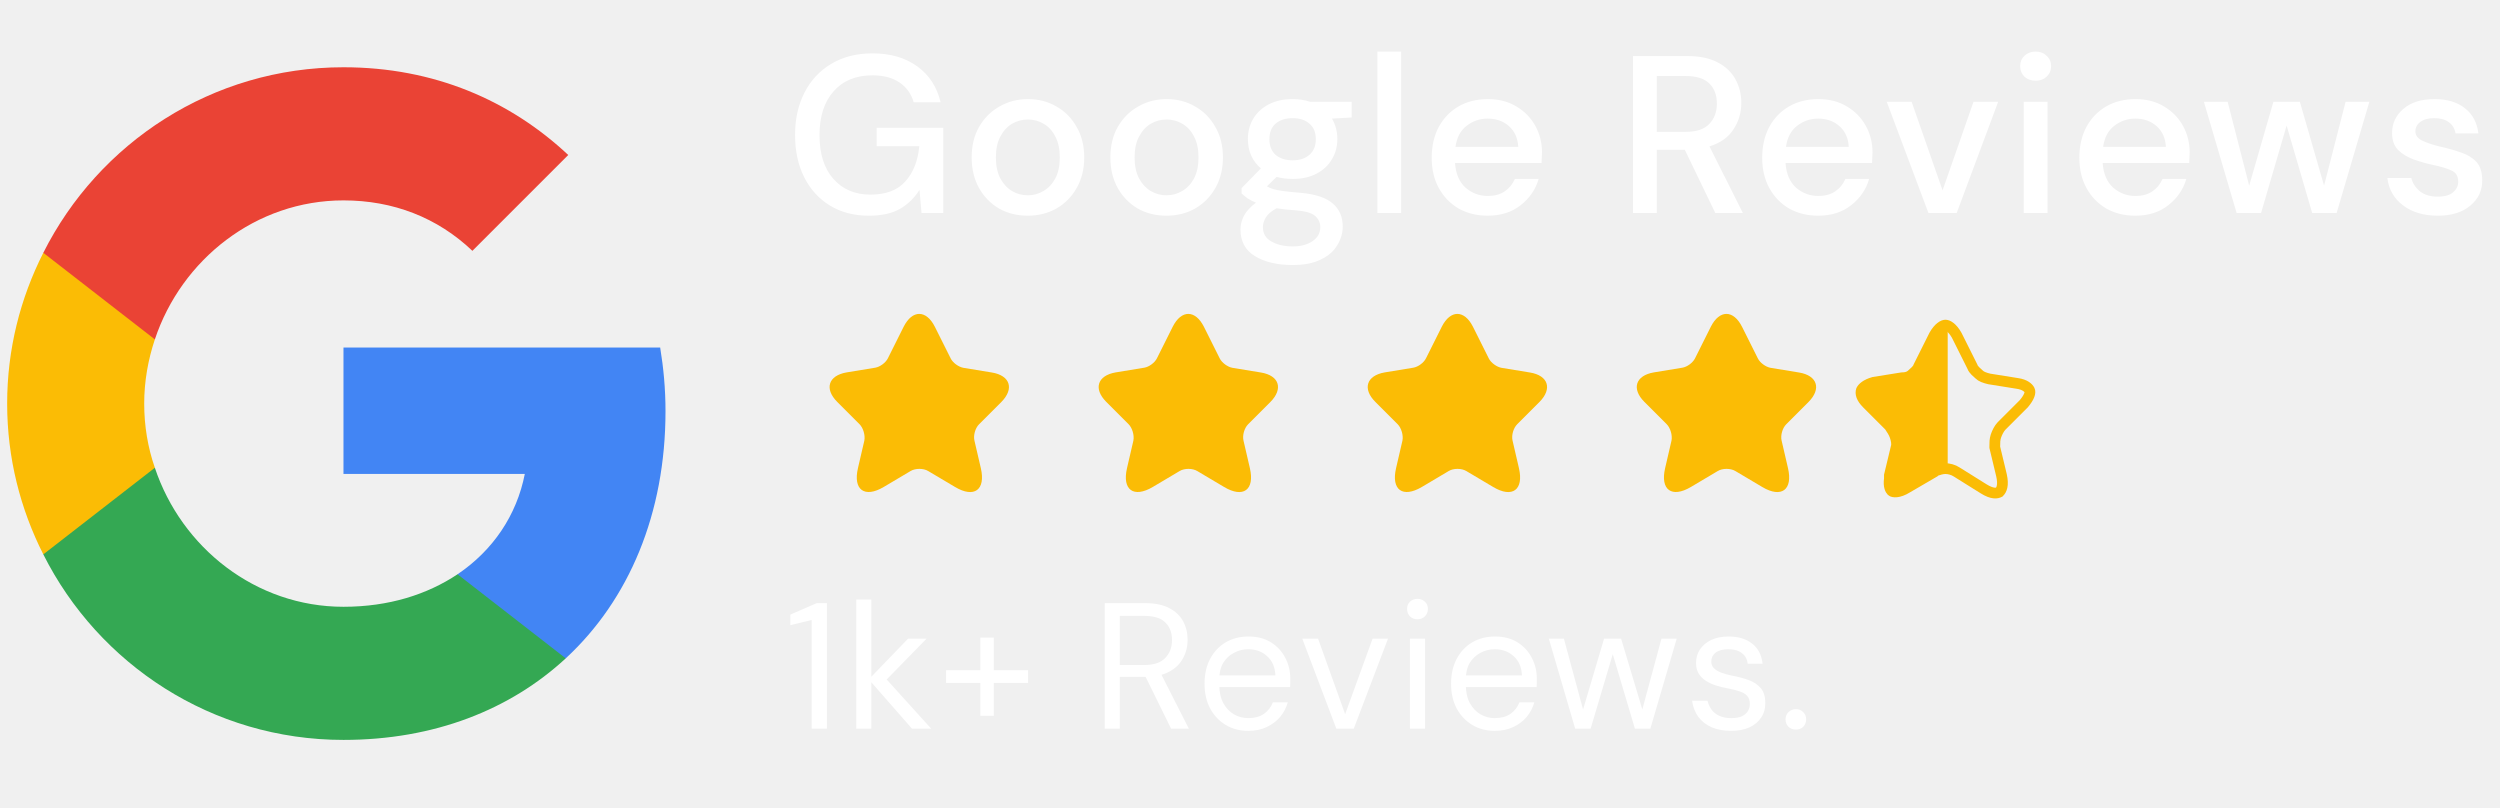
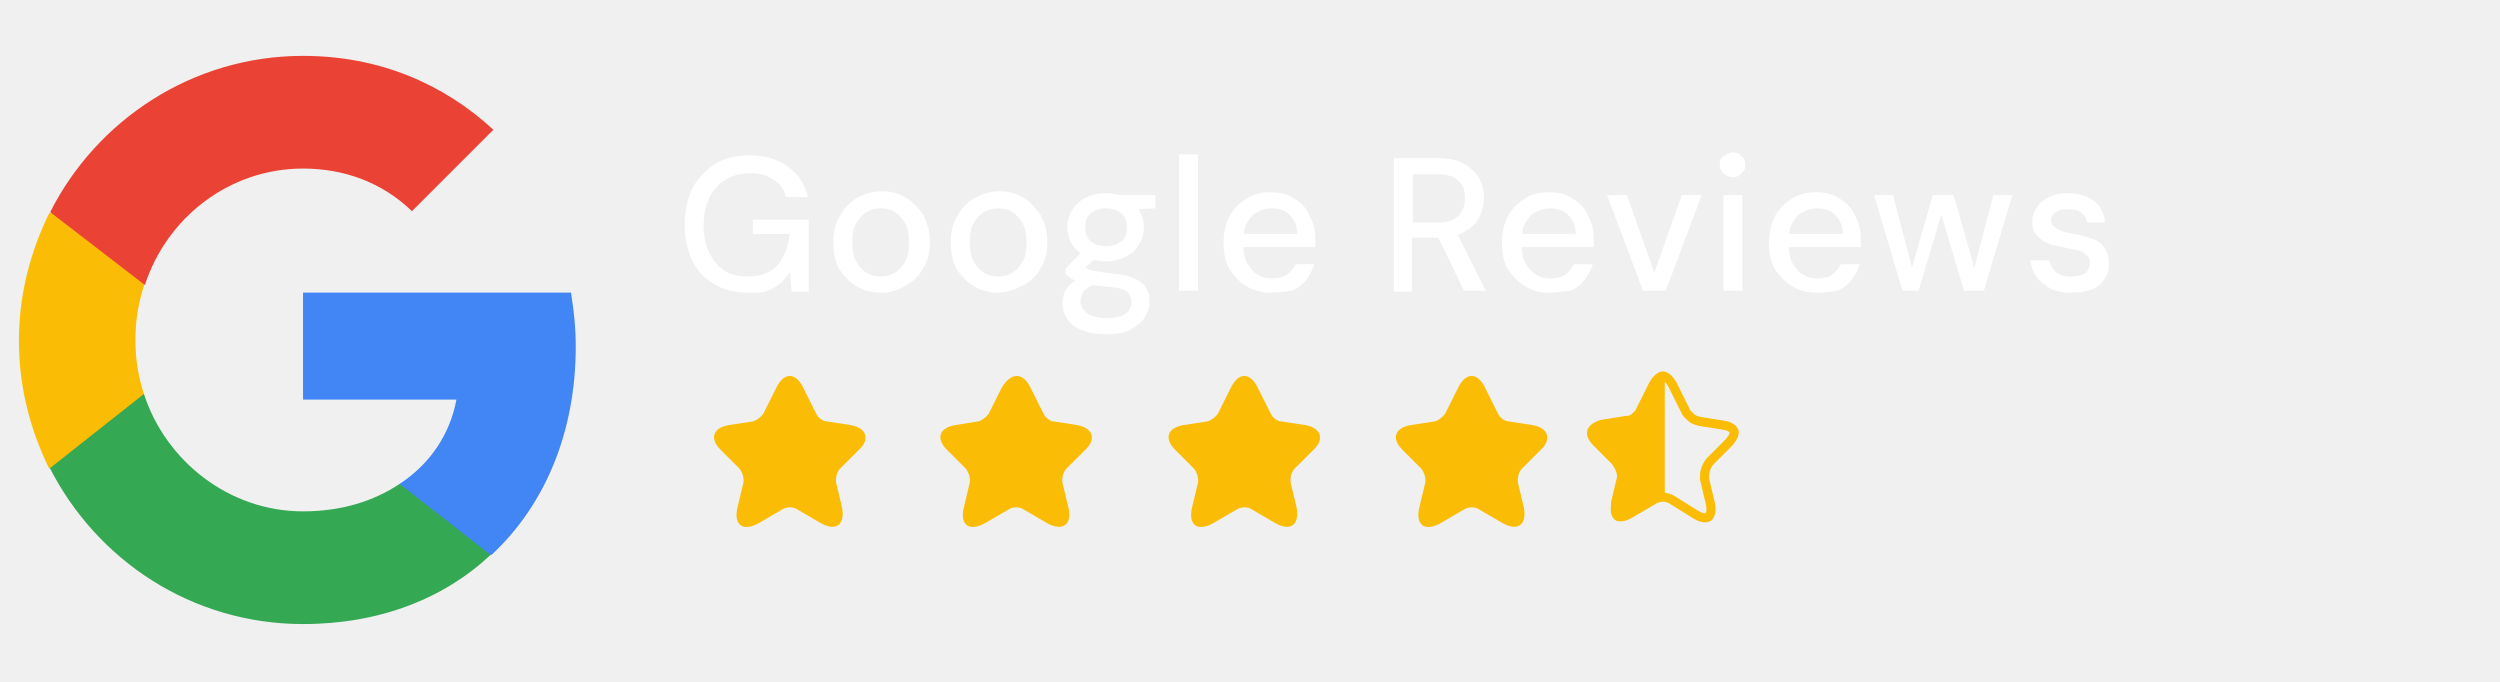
- <svg xmlns="http://www.w3.org/2000/svg" width="223" height="72" viewBox="0 0 223 72" fill="none">
-   <g clip-path="url(#clip0_3158_182)">
-     <path d="M59.363 36.675C59.363 34.7 59.188 32.825 58.888 31H30.638V42.275H46.813C46.088 45.975 43.963 49.1 40.813 51.225V58.725H50.463C56.113 53.5 59.363 45.8 59.363 36.675Z" fill="#4285F4" />
-     <path d="M30.638 66C38.738 66 45.513 63.3 50.463 58.725L40.813 51.225C38.113 53.025 34.688 54.125 30.638 54.125C22.813 54.125 16.188 48.85 13.813 41.725H3.863V49.45C8.788 59.25 18.913 66 30.638 66Z" fill="#34A853" />
-     <path d="M13.813 41.725C13.188 39.925 12.863 38 12.863 36C12.863 34 13.213 32.075 13.813 30.275V22.55H3.863C1.813 26.6 0.638 31.15 0.638 36C0.638 40.85 1.813 45.4 3.863 49.45L13.813 41.725Z" fill="#FBBC05" />
-     <path d="M30.638 17.875C35.063 17.875 39.013 19.4 42.138 22.375L50.688 13.825C45.513 8.975 38.738 6 30.638 6C18.913 6 8.788 12.75 3.863 22.55L13.813 30.275C16.188 23.15 22.813 17.875 30.638 17.875Z" fill="#EA4335" />
+ <svg xmlns="http://www.w3.org/2000/svg" xmlns:xlink="http://www.w3.org/1999/xlink" version="1.1" id="Layer_1" x="0px" y="0px" viewBox="0 0 264 72" style="enable-background:new 0 0 264 72;" xml:space="preserve">
+   <style type="text/css">
+ 	.st0{clip-path:url(#SVGID_2_);}
+ 	.st1{fill:#4285F4;}
+ 	.st2{fill:#34A853;}
+ 	.st3{fill:#FBBC05;}
+ 	.st4{fill:#EA4335;}
+ 	.st5{fill:#FFFFFF;}
+ 	.st6{clip-path:url(#SVGID_4_);}
+ 	.st7{clip-path:url(#SVGID_6_);}
+ 	.st8{opacity:0.3;fill:#FFFFFF;enable-background:new    ;}
+ 	.st9{fill:none;stroke:#FBBC05;stroke-width:0.96;}
+ </style>
+   <g>
+     <g>
+       <defs>
+         <rect id="SVGID_3_" x="1.4" y="5.9" width="60" height="60" />
+       </defs>
+       <clipPath id="SVGID_2_">
+         <use xlink:href="#SVGID_3_" style="overflow:visible;" />
+       </clipPath>
+       <g class="st0">
+         <path class="st1" d="M60.8,36.6c0-2-0.2-3.8-0.5-5.7H32v11.3h16.2c-0.7,3.7-2.8,6.8-6,8.9v7.5h9.7C57.5,53.4,60.8,45.7,60.8,36.6     z" />
+         <path class="st2" d="M32,65.9c8.1,0,14.9-2.7,19.8-7.3l-9.6-7.5C39.5,52.9,36.1,54,32,54c-7.8,0-14.5-5.3-16.8-12.4h-10v7.7     C10.2,59.2,20.3,65.9,32,65.9z" />
+         <path class="st3" d="M15.2,41.6c-0.6-1.8-0.9-3.7-0.9-5.7s0.3-3.9,0.9-5.7v-7.7h-10C3.2,26.6,2,31.1,2,36s1.2,9.4,3.2,13.5     L15.2,41.6z" />
+         <path class="st4" d="M32,17.8c4.4,0,8.4,1.5,11.5,4.5l8.6-8.6c-5.2-4.8-12-7.8-20.1-7.8c-11.7,0-21.8,6.8-26.7,16.5l10,7.7     C17.6,23,24.2,17.8,32,17.8z" />
+       </g>
+     </g>
  </g>
-   <path d="M77.5 19.24C76.18 19.24 75.027 18.94 74.04 18.34C73.053 17.74 72.287 16.9 71.74 15.82C71.193 14.74 70.92 13.48 70.92 12.04C70.92 10.613 71.2 9.353 71.76 8.26C72.32 7.167 73.113 6.313 74.14 5.7C75.18 5.073 76.407 4.76 77.82 4.76C79.42 4.76 80.753 5.147 81.82 5.92C82.887 6.693 83.58 7.76 83.9 9.12H81.5C81.287 8.373 80.867 7.787 80.24 7.36C79.613 6.933 78.807 6.72 77.82 6.72C76.353 6.72 75.2 7.193 74.36 8.14C73.52 9.087 73.1 10.393 73.1 12.06C73.1 13.727 73.513 15.027 74.34 15.96C75.167 16.893 76.267 17.36 77.64 17.36C79.027 17.36 80.067 16.967 80.76 16.18C81.467 15.393 81.88 14.347 82 13.04H78.2V11.4H84.14V19H82.2L82.02 16.94C81.553 17.673 80.967 18.24 80.26 18.64C79.553 19.04 78.633 19.24 77.5 19.24ZM91.673 19.24C90.726 19.24 89.873 19.027 89.113 18.6C88.366 18.16 87.773 17.553 87.333 16.78C86.893 15.993 86.673 15.08 86.673 14.04C86.673 13 86.893 12.093 87.333 11.32C87.786 10.533 88.393 9.927 89.153 9.5C89.913 9.06 90.76 8.84 91.693 8.84C92.64 8.84 93.486 9.06 94.233 9.5C94.993 9.927 95.593 10.533 96.033 11.32C96.486 12.093 96.713 13 96.713 14.04C96.713 15.08 96.486 15.993 96.033 16.78C95.593 17.553 94.993 18.16 94.233 18.6C93.473 19.027 92.62 19.24 91.673 19.24ZM91.673 17.42C92.18 17.42 92.646 17.293 93.073 17.04C93.513 16.787 93.866 16.413 94.133 15.92C94.4 15.413 94.533 14.787 94.533 14.04C94.533 13.293 94.4 12.673 94.133 12.18C93.88 11.673 93.533 11.293 93.093 11.04C92.666 10.787 92.2 10.66 91.693 10.66C91.186 10.66 90.713 10.787 90.273 11.04C89.846 11.293 89.5 11.673 89.233 12.18C88.966 12.673 88.833 13.293 88.833 14.04C88.833 14.787 88.966 15.413 89.233 15.92C89.5 16.413 89.846 16.787 90.273 17.04C90.7 17.293 91.166 17.42 91.673 17.42ZM104.046 19.24C103.099 19.24 102.246 19.027 101.486 18.6C100.739 18.16 100.146 17.553 99.706 16.78C99.266 15.993 99.046 15.08 99.046 14.04C99.046 13 99.266 12.093 99.706 11.32C100.159 10.533 100.766 9.927 101.526 9.5C102.286 9.06 103.132 8.84 104.066 8.84C105.012 8.84 105.859 9.06 106.606 9.5C107.366 9.927 107.966 10.533 108.406 11.32C108.859 12.093 109.086 13 109.086 14.04C109.086 15.08 108.859 15.993 108.406 16.78C107.966 17.553 107.366 18.16 106.606 18.6C105.846 19.027 104.992 19.24 104.046 19.24ZM104.046 17.42C104.552 17.42 105.019 17.293 105.446 17.04C105.886 16.787 106.239 16.413 106.506 15.92C106.772 15.413 106.906 14.787 106.906 14.04C106.906 13.293 106.772 12.673 106.506 12.18C106.252 11.673 105.906 11.293 105.466 11.04C105.039 10.787 104.572 10.66 104.066 10.66C103.559 10.66 103.086 10.787 102.646 11.04C102.219 11.293 101.872 11.673 101.606 12.18C101.339 12.673 101.206 13.293 101.206 14.04C101.206 14.787 101.339 15.413 101.606 15.92C101.872 16.413 102.219 16.787 102.646 17.04C103.072 17.293 103.539 17.42 104.046 17.42ZM115.311 15.96C114.791 15.96 114.311 15.9 113.871 15.78L113.011 16.62C113.158 16.713 113.338 16.793 113.551 16.86C113.764 16.927 114.064 16.987 114.451 17.04C114.838 17.093 115.364 17.147 116.031 17.2C117.351 17.32 118.304 17.64 118.891 18.16C119.478 18.667 119.771 19.347 119.771 20.2C119.771 20.787 119.611 21.34 119.291 21.86C118.984 22.393 118.498 22.82 117.831 23.14C117.178 23.473 116.338 23.64 115.311 23.64C113.924 23.64 112.798 23.373 111.931 22.84C111.078 22.32 110.651 21.527 110.651 20.46C110.651 20.047 110.758 19.633 110.971 19.22C111.198 18.82 111.551 18.44 112.031 18.08C111.751 17.96 111.504 17.833 111.291 17.7C111.091 17.553 110.911 17.407 110.751 17.26V16.78L112.471 15.02C111.698 14.353 111.311 13.48 111.311 12.4C111.311 11.747 111.464 11.153 111.771 10.62C112.091 10.073 112.551 9.64 113.151 9.32C113.751 9 114.471 8.84 115.311 8.84C115.871 8.84 116.391 8.92 116.871 9.08H120.571V10.48L118.811 10.58C119.131 11.127 119.291 11.733 119.291 12.4C119.291 13.067 119.131 13.667 118.811 14.2C118.504 14.733 118.051 15.16 117.451 15.48C116.864 15.8 116.151 15.96 115.311 15.96ZM115.311 14.3C115.924 14.3 116.418 14.14 116.791 13.82C117.178 13.487 117.371 13.02 117.371 12.42C117.371 11.807 117.178 11.34 116.791 11.02C116.418 10.7 115.924 10.54 115.311 10.54C114.684 10.54 114.178 10.7 113.791 11.02C113.418 11.34 113.231 11.807 113.231 12.42C113.231 13.02 113.418 13.487 113.791 13.82C114.178 14.14 114.684 14.3 115.311 14.3ZM112.651 20.26C112.651 20.833 112.904 21.26 113.411 21.54C113.918 21.833 114.551 21.98 115.311 21.98C116.044 21.98 116.638 21.82 117.091 21.5C117.544 21.193 117.771 20.78 117.771 20.26C117.771 19.873 117.618 19.54 117.311 19.26C117.004 18.993 116.424 18.827 115.571 18.76C114.931 18.72 114.364 18.66 113.871 18.58C113.404 18.833 113.084 19.107 112.911 19.4C112.738 19.693 112.651 19.98 112.651 20.26ZM122.862 19V4.6H124.982V19H122.862ZM132.707 19.24C131.733 19.24 130.867 19.027 130.107 18.6C129.36 18.16 128.773 17.553 128.347 16.78C127.92 16.007 127.707 15.107 127.707 14.08C127.707 13.04 127.913 12.127 128.327 11.34C128.753 10.553 129.34 9.94 130.087 9.5C130.847 9.06 131.727 8.84 132.727 8.84C133.7 8.84 134.547 9.06 135.267 9.5C135.987 9.927 136.547 10.5 136.947 11.22C137.347 11.94 137.547 12.733 137.547 13.6C137.547 13.733 137.54 13.88 137.527 14.04C137.527 14.187 137.52 14.353 137.507 14.54H129.787C129.853 15.5 130.167 16.233 130.727 16.74C131.3 17.233 131.96 17.48 132.707 17.48C133.307 17.48 133.807 17.347 134.207 17.08C134.62 16.8 134.927 16.427 135.127 15.96H137.247C136.98 16.893 136.447 17.673 135.647 18.3C134.86 18.927 133.88 19.24 132.707 19.24ZM132.707 10.58C132 10.58 131.373 10.793 130.827 11.22C130.28 11.633 129.947 12.26 129.827 13.1H135.427C135.387 12.327 135.113 11.713 134.607 11.26C134.1 10.807 133.467 10.58 132.707 10.58ZM145.665 19V5H150.485C151.592 5 152.499 5.187 153.205 5.56C153.925 5.933 154.459 6.44 154.805 7.08C155.152 7.707 155.325 8.407 155.325 9.18C155.325 10.047 155.092 10.833 154.625 11.54C154.172 12.247 153.459 12.753 152.485 13.06L155.465 19H153.005L150.285 13.36H147.785V19H145.665ZM147.785 11.76H150.365C151.325 11.76 152.025 11.527 152.465 11.06C152.919 10.593 153.145 9.987 153.145 9.24C153.145 8.493 152.925 7.9 152.485 7.46C152.045 7.007 151.332 6.78 150.345 6.78H147.785V11.76ZM162.188 19.24C161.214 19.24 160.348 19.027 159.588 18.6C158.841 18.16 158.254 17.553 157.828 16.78C157.401 16.007 157.188 15.107 157.188 14.08C157.188 13.04 157.394 12.127 157.808 11.34C158.234 10.553 158.821 9.94 159.568 9.5C160.328 9.06 161.208 8.84 162.208 8.84C163.181 8.84 164.028 9.06 164.748 9.5C165.468 9.927 166.028 10.5 166.428 11.22C166.828 11.94 167.028 12.733 167.028 13.6C167.028 13.733 167.021 13.88 167.008 14.04C167.008 14.187 167.001 14.353 166.988 14.54H159.268C159.334 15.5 159.648 16.233 160.208 16.74C160.781 17.233 161.441 17.48 162.188 17.48C162.788 17.48 163.288 17.347 163.688 17.08C164.101 16.8 164.408 16.427 164.608 15.96H166.728C166.461 16.893 165.928 17.673 165.128 18.3C164.341 18.927 163.361 19.24 162.188 19.24ZM162.188 10.58C161.481 10.58 160.854 10.793 160.308 11.22C159.761 11.633 159.428 12.26 159.308 13.1H164.908C164.868 12.327 164.594 11.713 164.088 11.26C163.581 10.807 162.948 10.58 162.188 10.58ZM172.017 19L168.297 9.08H170.517L173.277 16.98L176.037 9.08H178.237L174.537 19H172.017ZM181.579 7.2C181.179 7.2 180.846 7.08 180.579 6.84C180.326 6.587 180.199 6.273 180.199 5.9C180.199 5.527 180.326 5.22 180.579 4.98C180.846 4.727 181.179 4.6 181.579 4.6C181.979 4.6 182.306 4.727 182.559 4.98C182.826 5.22 182.959 5.527 182.959 5.9C182.959 6.273 182.826 6.587 182.559 6.84C182.306 7.08 181.979 7.2 181.579 7.2ZM180.519 19V9.08H182.639V19H180.519ZM190.478 19.24C189.504 19.24 188.638 19.027 187.878 18.6C187.131 18.16 186.544 17.553 186.118 16.78C185.691 16.007 185.478 15.107 185.478 14.08C185.478 13.04 185.684 12.127 186.098 11.34C186.524 10.553 187.111 9.94 187.858 9.5C188.618 9.06 189.498 8.84 190.498 8.84C191.471 8.84 192.318 9.06 193.038 9.5C193.758 9.927 194.318 10.5 194.718 11.22C195.118 11.94 195.318 12.733 195.318 13.6C195.318 13.733 195.311 13.88 195.298 14.04C195.298 14.187 195.291 14.353 195.278 14.54H187.558C187.624 15.5 187.938 16.233 188.498 16.74C189.071 17.233 189.731 17.48 190.478 17.48C191.078 17.48 191.578 17.347 191.978 17.08C192.391 16.8 192.698 16.427 192.898 15.96H195.018C194.751 16.893 194.218 17.673 193.418 18.3C192.631 18.927 191.651 19.24 190.478 19.24ZM190.478 10.58C189.771 10.58 189.144 10.793 188.598 11.22C188.051 11.633 187.718 12.26 187.598 13.1H193.198C193.158 12.327 192.884 11.713 192.378 11.26C191.871 10.807 191.238 10.58 190.478 10.58ZM199.507 19L196.587 9.08H198.707L200.627 16.56L202.787 9.08H205.147L207.307 16.56L209.227 9.08H211.347L208.427 19H206.247L203.967 11.2L201.687 19H199.507ZM217.453 19.24C216.2 19.24 215.166 18.933 214.353 18.32C213.54 17.707 213.073 16.893 212.953 15.88H215.093C215.2 16.333 215.453 16.727 215.853 17.06C216.253 17.38 216.78 17.54 217.433 17.54C218.073 17.54 218.54 17.407 218.833 17.14C219.126 16.873 219.273 16.567 219.273 16.22C219.273 15.713 219.066 15.373 218.653 15.2C218.253 15.013 217.693 14.847 216.973 14.7C216.413 14.58 215.853 14.42 215.293 14.22C214.746 14.02 214.286 13.74 213.913 13.38C213.553 13.007 213.373 12.507 213.373 11.88C213.373 11.013 213.706 10.293 214.373 9.72C215.04 9.133 215.973 8.84 217.173 8.84C218.28 8.84 219.173 9.107 219.853 9.64C220.546 10.173 220.953 10.927 221.073 11.9H219.033C218.966 11.473 218.766 11.14 218.433 10.9C218.113 10.66 217.68 10.54 217.133 10.54C216.6 10.54 216.186 10.653 215.893 10.88C215.6 11.093 215.453 11.373 215.453 11.72C215.453 12.067 215.653 12.34 216.053 12.54C216.466 12.74 217.006 12.92 217.673 13.08C218.34 13.227 218.953 13.4 219.513 13.6C220.086 13.787 220.546 14.067 220.893 14.44C221.24 14.813 221.413 15.36 221.413 16.08C221.426 16.987 221.073 17.74 220.353 18.34C219.646 18.94 218.68 19.24 217.453 19.24Z" fill="white" />
-   <path d="M72.4 65V55.304L70.496 55.768V54.824L72.848 53.8H73.76V65H72.4ZM81.353 65L77.497 60.6L81.001 56.968H82.649L78.633 61.08L78.649 60.12L83.065 65H81.353ZM76.377 65V53.48H77.721V65H76.377ZM87.448 63.848V56.872H88.648V63.848H87.448ZM84.392 60.92V59.784H91.704V60.92H84.392ZM98.543 65V53.8H102.159C103.033 53.8 103.748 53.949 104.303 54.248C104.857 54.536 105.268 54.925 105.535 55.416C105.801 55.907 105.935 56.461 105.935 57.08C105.935 57.677 105.796 58.227 105.519 58.728C105.252 59.229 104.836 59.629 104.271 59.928C103.705 60.227 102.98 60.376 102.095 60.376H99.886V65H98.543ZM104.463 65L101.999 59.992H103.503L106.047 65H104.463ZM99.886 59.32H102.063C102.916 59.32 103.54 59.112 103.935 58.696C104.34 58.28 104.543 57.747 104.543 57.096C104.543 56.435 104.345 55.912 103.951 55.528C103.567 55.133 102.932 54.936 102.047 54.936H99.886V59.32ZM111.334 65.192C110.587 65.192 109.921 65.016 109.334 64.664C108.747 64.312 108.283 63.821 107.942 63.192C107.611 62.563 107.446 61.827 107.446 60.984C107.446 60.131 107.611 59.395 107.942 58.776C108.273 58.147 108.731 57.656 109.318 57.304C109.915 56.952 110.598 56.776 111.366 56.776C112.155 56.776 112.827 56.952 113.382 57.304C113.937 57.656 114.358 58.115 114.646 58.68C114.945 59.245 115.094 59.869 115.094 60.552C115.094 60.659 115.094 60.771 115.094 60.888C115.094 61.005 115.089 61.139 115.078 61.288H108.454V60.248H113.766C113.734 59.512 113.489 58.941 113.03 58.536C112.582 58.12 112.017 57.912 111.334 57.912C110.886 57.912 110.465 58.019 110.07 58.232C109.675 58.435 109.355 58.733 109.11 59.128C108.875 59.523 108.758 60.019 108.758 60.616V61.064C108.758 61.725 108.881 62.28 109.126 62.728C109.371 63.165 109.686 63.496 110.07 63.72C110.465 63.944 110.886 64.056 111.334 64.056C111.899 64.056 112.363 63.933 112.726 63.688C113.099 63.432 113.371 63.085 113.542 62.648H114.87C114.731 63.139 114.502 63.576 114.182 63.96C113.862 64.333 113.462 64.632 112.982 64.856C112.513 65.08 111.963 65.192 111.334 65.192ZM119.203 65L116.163 56.968H117.571L119.987 63.704L122.435 56.968H123.811L120.755 65H119.203ZM125.769 65V56.968H127.113V65H125.769ZM126.441 55.24C126.175 55.24 125.951 55.155 125.769 54.984C125.599 54.803 125.513 54.579 125.513 54.312C125.513 54.045 125.599 53.832 125.769 53.672C125.951 53.501 126.175 53.416 126.441 53.416C126.697 53.416 126.916 53.501 127.097 53.672C127.279 53.832 127.369 54.045 127.369 54.312C127.369 54.579 127.279 54.803 127.097 54.984C126.916 55.155 126.697 55.24 126.441 55.24ZM133.325 65.192C132.579 65.192 131.912 65.016 131.325 64.664C130.739 64.312 130.275 63.821 129.933 63.192C129.603 62.563 129.437 61.827 129.437 60.984C129.437 60.131 129.603 59.395 129.933 58.776C130.264 58.147 130.723 57.656 131.309 57.304C131.907 56.952 132.589 56.776 133.357 56.776C134.147 56.776 134.819 56.952 135.373 57.304C135.928 57.656 136.349 58.115 136.637 58.68C136.936 59.245 137.085 59.869 137.085 60.552C137.085 60.659 137.085 60.771 137.085 60.888C137.085 61.005 137.08 61.139 137.069 61.288H130.445V60.248H135.757C135.725 59.512 135.48 58.941 135.021 58.536C134.573 58.12 134.008 57.912 133.325 57.912C132.877 57.912 132.456 58.019 132.061 58.232C131.667 58.435 131.347 58.733 131.101 59.128C130.867 59.523 130.749 60.019 130.749 60.616V61.064C130.749 61.725 130.872 62.28 131.117 62.728C131.363 63.165 131.677 63.496 132.061 63.72C132.456 63.944 132.877 64.056 133.325 64.056C133.891 64.056 134.355 63.933 134.717 63.688C135.091 63.432 135.363 63.085 135.533 62.648H136.861C136.723 63.139 136.493 63.576 136.173 63.96C135.853 64.333 135.453 64.632 134.973 64.856C134.504 65.08 133.955 65.192 133.325 65.192ZM140.507 65L138.155 56.968H139.499L141.339 63.768H141.067L143.083 56.968H144.603L146.635 63.752L146.363 63.768L148.203 56.968H149.563L147.211 65H145.835L143.723 57.896H143.995L141.883 65H140.507ZM154.406 65.192C153.756 65.192 153.18 65.085 152.678 64.872C152.177 64.648 151.777 64.333 151.478 63.928C151.19 63.523 151.009 63.048 150.934 62.504H152.31C152.374 62.781 152.492 63.043 152.662 63.288C152.833 63.523 153.062 63.709 153.35 63.848C153.649 63.987 154.006 64.056 154.422 64.056C154.806 64.056 155.121 64.003 155.366 63.896C155.612 63.779 155.793 63.624 155.91 63.432C156.028 63.24 156.086 63.032 156.086 62.808C156.086 62.488 156.006 62.243 155.846 62.072C155.697 61.901 155.473 61.768 155.174 61.672C154.876 61.565 154.518 61.475 154.102 61.4C153.75 61.336 153.404 61.251 153.062 61.144C152.732 61.037 152.433 60.899 152.166 60.728C151.9 60.557 151.686 60.344 151.526 60.088C151.366 59.821 151.286 59.507 151.286 59.144C151.286 58.685 151.404 58.28 151.638 57.928C151.884 57.565 152.22 57.283 152.646 57.08C153.084 56.877 153.601 56.776 154.198 56.776C155.052 56.776 155.745 56.984 156.278 57.4C156.822 57.816 157.137 58.419 157.222 59.208H155.894C155.852 58.803 155.681 58.488 155.382 58.264C155.084 58.029 154.684 57.912 154.182 57.912C153.681 57.912 153.297 58.013 153.03 58.216C152.774 58.419 152.646 58.685 152.646 59.016C152.646 59.229 152.716 59.416 152.854 59.576C153.004 59.736 153.222 59.875 153.51 59.992C153.798 60.099 154.145 60.195 154.55 60.28C155.073 60.376 155.553 60.504 155.99 60.664C156.428 60.824 156.78 61.059 157.046 61.368C157.324 61.677 157.462 62.12 157.462 62.696C157.473 63.197 157.35 63.635 157.094 64.008C156.849 64.381 156.497 64.675 156.038 64.888C155.58 65.091 155.036 65.192 154.406 65.192ZM160.198 65.08C159.931 65.08 159.707 64.995 159.526 64.824C159.355 64.643 159.27 64.424 159.27 64.168C159.27 63.912 159.355 63.699 159.526 63.528C159.707 63.347 159.931 63.256 160.198 63.256C160.464 63.256 160.683 63.347 160.854 63.528C161.024 63.699 161.11 63.912 161.11 64.168C161.11 64.424 161.024 64.643 160.854 64.824C160.683 64.995 160.464 65.08 160.198 65.08Z" fill="white" />
-   <path d="M83.389 29.148L84.799 31.968C84.99 32.358 85.499 32.728 85.93 32.809L88.48 33.228C90.109 33.498 90.49 34.678 89.32 35.858L87.329 37.849C86.999 38.178 86.809 38.828 86.919 39.298L87.49 41.758C87.939 43.699 86.9 44.459 85.189 43.438L82.799 42.019C82.37 41.758 81.65 41.758 81.219 42.019L78.829 43.438C77.12 44.449 76.079 43.699 76.529 41.758L77.1 39.298C77.189 38.819 76.999 38.169 76.669 37.839L74.68 35.849C73.51 34.678 73.889 33.498 75.519 33.218L78.07 32.798C78.499 32.728 79.01 32.349 79.2 31.959L80.609 29.139C81.379 27.619 82.62 27.619 83.389 29.148Z" fill="#FBBC05" />
-   <path d="M107.389 29.148L108.799 31.968C108.989 32.358 109.499 32.728 109.929 32.809L112.479 33.228C114.109 33.498 114.489 34.678 113.319 35.858L111.329 37.849C110.999 38.178 110.809 38.828 110.919 39.298L111.489 41.758C111.939 43.699 110.899 44.459 109.189 43.438L106.799 42.019C106.369 41.758 105.649 41.758 105.219 42.019L102.829 43.438C101.119 44.449 100.079 43.699 100.529 41.758L101.099 39.298C101.189 38.819 100.999 38.169 100.669 37.839L98.68 35.849C97.51 34.678 97.889 33.498 99.519 33.218L102.069 32.798C102.499 32.728 103.009 32.349 103.199 31.959L104.609 29.139C105.379 27.619 106.619 27.619 107.389 29.148Z" fill="#FBBC05" />
-   <path d="M131.389 29.148L132.799 31.968C132.989 32.358 133.499 32.728 133.929 32.809L136.479 33.228C138.109 33.498 138.489 34.678 137.319 35.858L135.329 37.849C134.999 38.178 134.809 38.828 134.919 39.298L135.489 41.758C135.939 43.699 134.899 44.459 133.189 43.438L130.799 42.019C130.369 41.758 129.649 41.758 129.219 42.019L126.829 43.438C125.119 44.449 124.079 43.699 124.529 41.758L125.099 39.298C125.189 38.819 124.999 38.169 124.669 37.839L122.679 35.849C121.509 34.678 121.889 33.498 123.519 33.218L126.069 32.798C126.499 32.728 127.009 32.349 127.199 31.959L128.609 29.139C129.379 27.619 130.619 27.619 131.389 29.148Z" fill="#FBBC05" />
-   <path d="M155.389 29.148L156.799 31.968C156.989 32.358 157.499 32.728 157.929 32.809L160.479 33.228C162.109 33.498 162.489 34.678 161.319 35.858L159.329 37.849C158.999 38.178 158.809 38.828 158.919 39.298L159.489 41.758C159.939 43.699 158.899 44.459 157.189 43.438L154.799 42.019C154.369 41.758 153.649 41.758 153.219 42.019L150.829 43.438C149.119 44.449 148.079 43.699 148.529 41.758L149.099 39.298C149.189 38.819 148.999 38.169 148.669 37.839L146.679 35.849C145.509 34.678 145.889 33.498 147.519 33.218L150.069 32.798C150.499 32.728 151.009 32.349 151.199 31.959L152.609 29.139C153.379 27.619 154.619 27.619 155.389 29.148Z" fill="#FBBC05" />
-   <path d="M173.535 29C173.735 29 174.135 29.2 174.535 29.9L175.935 32.7C176.035 33 176.335 33.2 176.535 33.4C176.735 33.6 177.035 33.7 177.435 33.8L179.935 34.2C180.635 34.3 180.935 34.6 181.035 34.8C181.135 35 181.035 35.4 180.535 36L178.535 38C178.335 38.2 178.135 38.6 178.035 38.9C177.935 39.2 177.935 39.5 177.935 39.8V39.9L178.535 42.4C178.735 43.3 178.535 43.7 178.335 43.9C178.135 44 177.735 44.1 176.935 43.6L174.535 42.1C174.235 41.9 173.835 41.8 173.535 41.8C173.235 41.8 172.935 41.9 172.635 42L172.535 42.1L170.135 43.5C169.335 44 168.835 43.9 168.735 43.8C168.635 43.7 168.435 43.4 168.535 42.7V42.4L169.135 39.9C169.235 39.6 169.135 39.2 169.035 38.9C168.935 38.6 168.735 38.3 168.535 38L166.535 36C166.035 35.5 165.935 35.1 166.035 34.8C166.135 34.6 166.435 34.3 167.135 34.1L169.635 33.7C170.035 33.7 170.335 33.6 170.535 33.4C170.735 33.2 171.035 33 171.135 32.7L172.535 29.9C172.935 29.2 173.335 29 173.535 29Z" stroke="#FBBC05" stroke-width="0.96" />
-   <path d="M173.735 29V41.9C173.435 41.9 173.135 42 172.935 42.1L172.835 42.2L170.335 43.5C169.535 44 169.035 43.9 168.935 43.8C168.835 43.7 168.635 43.4 168.735 42.7L168.835 42.4L169.435 39.9C169.535 39.6 169.435 39.2 169.335 38.9C169.235 38.6 169.035 38.3 168.835 38L166.835 36C166.335 35.5 166.235 35.1 166.335 34.8C166.435 34.6 166.735 34.3 167.435 34.1L170.035 33.7C170.235 33.7 170.535 33.6 170.835 33.4C171.135 33.2 171.335 33 171.435 32.7L172.835 29.9C173.135 29.2 173.535 29 173.735 29Z" fill="#FBBC05" />
-   <defs>
-     <clipPath id="clip0_3158_182">
-       <rect width="60" height="60" fill="white" transform="translate(0 6)" />
-     </clipPath>
-   </defs>
+   <path class="st5" d="M78.9,30.9c-1.3,0-2.5-0.3-3.5-0.9s-1.8-1.4-2.3-2.5s-0.8-2.3-0.8-3.8c0-1.4,0.3-2.7,0.8-3.8  c0.6-1.1,1.4-1.9,2.4-2.6c1-0.6,2.3-0.9,3.7-0.9c1.6,0,2.9,0.4,4,1.2c1.1,0.8,1.8,1.8,2.1,3.2H83c-0.2-0.8-0.6-1.4-1.3-1.8  c-0.6-0.5-1.5-0.7-2.5-0.7s-1.8,0.2-2.6,0.7c-0.7,0.4-1.3,1.1-1.7,1.9c-0.4,0.8-0.6,1.8-0.6,2.9s0.2,2.1,0.6,2.9s0.9,1.4,1.6,1.9  c0.7,0.4,1.5,0.6,2.4,0.6c1.4,0,2.5-0.4,3.2-1.2c0.7-0.8,1.1-1.9,1.3-3.3h-3.9v-1.5h5.9v7.6h-1.8l-0.2-2.1c-0.3,0.5-0.7,1-1.1,1.3  s-0.9,0.6-1.5,0.8C80.4,30.9,79.7,30.9,78.9,30.9z M93,30.9c-0.9,0-1.8-0.2-2.6-0.7c-0.7-0.4-1.3-1.1-1.8-1.8  c-0.4-0.8-0.6-1.7-0.6-2.8c0-1.1,0.2-2,0.7-2.8c0.4-0.8,1-1.4,1.8-1.9c0.8-0.4,1.6-0.7,2.6-0.7s1.8,0.2,2.6,0.7  c0.7,0.4,1.3,1.1,1.8,1.8c0.4,0.8,0.7,1.7,0.7,2.8s-0.2,2-0.7,2.8c-0.4,0.8-1,1.4-1.8,1.8C94.9,30.7,94,30.9,93,30.9z M93,29.2  c0.5,0,1-0.1,1.5-0.4s0.8-0.7,1.1-1.2c0.3-0.5,0.4-1.2,0.4-2s-0.1-1.4-0.4-2c-0.3-0.5-0.6-0.9-1.1-1.2C94.1,22.1,93.6,22,93,22  c-0.5,0-1,0.1-1.5,0.4s-0.8,0.7-1.1,1.2c-0.3,0.5-0.4,1.2-0.4,2s0.1,1.4,0.4,2c0.3,0.5,0.6,0.9,1.1,1.2S92.5,29.2,93,29.2z   M105.4,30.9c-0.9,0-1.8-0.2-2.6-0.7c-0.7-0.4-1.3-1.1-1.8-1.8c-0.4-0.8-0.6-1.7-0.6-2.8c0-1.1,0.2-2,0.7-2.8c0.4-0.8,1-1.4,1.8-1.9  c0.8-0.4,1.6-0.7,2.6-0.7s1.8,0.2,2.6,0.7c0.7,0.4,1.3,1.1,1.8,1.8c0.4,0.8,0.7,1.7,0.7,2.8s-0.2,2-0.7,2.8c-0.4,0.8-1,1.4-1.8,1.8  S106.4,30.9,105.4,30.9z M105.4,29.2c0.5,0,1-0.1,1.5-0.4s0.8-0.7,1.1-1.2c0.3-0.5,0.4-1.2,0.4-2s-0.1-1.4-0.4-2  c-0.3-0.5-0.6-0.9-1.1-1.2c-0.4-0.3-0.9-0.4-1.5-0.4c-0.5,0-1,0.1-1.5,0.4s-0.8,0.7-1.1,1.2c-0.3,0.5-0.4,1.2-0.4,2s0.1,1.4,0.4,2  c0.3,0.5,0.6,0.9,1.1,1.2S104.9,29.2,105.4,29.2z M116.8,35.3c-0.9,0-1.7-0.1-2.4-0.4c-0.7-0.2-1.3-0.6-1.6-1.1  c-0.4-0.5-0.6-1.1-0.6-1.8c0-0.4,0.1-0.7,0.2-1.1c0.2-0.4,0.4-0.7,0.8-1s0.8-0.6,1.5-0.9l1.1,0.9c-0.7,0.3-1.1,0.6-1.4,0.9  c-0.2,0.4-0.3,0.7-0.3,1c0,0.4,0.1,0.7,0.4,1c0.2,0.3,0.6,0.5,1,0.6s0.9,0.2,1.4,0.2s1-0.1,1.4-0.2c0.4-0.1,0.7-0.4,0.9-0.6  c0.2-0.3,0.3-0.6,0.3-0.9c0-0.4-0.2-0.8-0.5-1.1c-0.3-0.3-0.9-0.4-1.8-0.5c-0.8-0.1-1.4-0.1-1.9-0.2s-1-0.2-1.3-0.3  c-0.4-0.1-0.7-0.3-0.9-0.4c-0.2-0.2-0.4-0.3-0.6-0.5v-0.5l2-2.1l1.6,0.6l-2.2,2l0.4-0.9c0.1,0.1,0.3,0.2,0.4,0.3  c0.1,0.1,0.3,0.2,0.5,0.2c0.2,0.1,0.5,0.1,0.9,0.2s0.9,0.1,1.5,0.2c0.9,0.1,1.6,0.2,2.2,0.5s1,0.6,1.2,1c0.3,0.4,0.4,0.9,0.4,1.5  c0,0.6-0.2,1.1-0.5,1.6s-0.8,0.9-1.5,1.3C118.7,35.2,117.8,35.3,116.8,35.3z M116.8,27.6c-0.9,0-1.6-0.2-2.2-0.5s-1-0.8-1.4-1.3  c-0.3-0.5-0.5-1.2-0.5-1.8c0-0.7,0.2-1.3,0.5-1.8s0.8-1,1.4-1.3s1.3-0.5,2.2-0.5c0.8,0,1.6,0.2,2.1,0.5c0.6,0.3,1.1,0.8,1.4,1.3  s0.5,1.1,0.5,1.8c0,0.7-0.2,1.3-0.5,1.8s-0.8,1-1.4,1.3S117.6,27.6,116.8,27.6z M116.8,26c0.7,0,1.2-0.2,1.6-0.5s0.6-0.8,0.6-1.5  s-0.2-1.1-0.6-1.5c-0.4-0.3-0.9-0.5-1.6-0.5s-1.2,0.2-1.6,0.5s-0.6,0.8-0.6,1.5s0.2,1.2,0.6,1.5C115.6,25.8,116.1,26,116.8,26z   M118.4,22.2l-0.5-1.6h4.1V22L118.4,22.2z M124.5,30.7V16.3h2v14.4H124.5z M134.2,30.9c-1,0-1.8-0.2-2.6-0.7  c-0.7-0.4-1.3-1.1-1.8-1.8c-0.4-0.8-0.6-1.7-0.6-2.7c0-1.1,0.2-2,0.6-2.8c0.4-0.8,1-1.4,1.8-1.9c0.7-0.5,1.6-0.7,2.6-0.7  s1.8,0.2,2.5,0.7c0.7,0.4,1.3,1,1.6,1.8c0.4,0.7,0.6,1.5,0.6,2.4c0,0.1,0,0.3,0,0.4s0,0.3,0,0.5h-8.2v-1.4h6.3c0-0.8-0.3-1.5-0.8-2  S135,22,134.3,22c-0.5,0-1,0.1-1.5,0.4c-0.5,0.2-0.8,0.6-1.1,1.1s-0.4,1.1-0.4,1.8v0.6c0,0.7,0.1,1.4,0.4,1.9  c0.3,0.5,0.6,0.9,1.1,1.2c0.5,0.3,0.9,0.4,1.5,0.4s1.2-0.1,1.6-0.4c0.4-0.3,0.7-0.7,0.9-1.1h2c-0.2,0.6-0.5,1.2-0.9,1.7  s-0.9,0.9-1.5,1.1C135.7,30.8,135,30.9,134.2,30.9z M147.2,30.7v-14h4.7c1.1,0,2,0.2,2.7,0.6s1.2,0.9,1.6,1.5  c0.3,0.6,0.5,1.3,0.5,2.1c0,0.7-0.2,1.4-0.5,2.1c-0.3,0.6-0.9,1.1-1.6,1.5c-0.7,0.4-1.6,0.6-2.8,0.6h-2.7v5.7h-1.9V30.7z   M154.6,30.7l-3-6.2h2.2l3.1,6.2H154.6z M149.2,23.5h2.6c1,0,1.7-0.2,2.2-0.7s0.7-1.1,0.7-1.9s-0.2-1.4-0.7-1.8  c-0.5-0.5-1.2-0.7-2.2-0.7h-2.6V23.5z M163.6,30.9c-1,0-1.8-0.2-2.6-0.7c-0.7-0.4-1.3-1.1-1.8-1.8c-0.4-0.8-0.6-1.7-0.6-2.7  c0-1.1,0.2-2,0.6-2.8c0.4-0.8,1-1.4,1.8-1.9c0.7-0.5,1.6-0.7,2.6-0.7s1.8,0.2,2.5,0.7c0.7,0.4,1.3,1,1.6,1.8  c0.4,0.7,0.6,1.5,0.6,2.4c0,0.1,0,0.3,0,0.4s0,0.3,0,0.5h-8.2v-1.4h6.3c0-0.8-0.3-1.5-0.8-2s-1.2-0.7-1.9-0.7c-0.5,0-1,0.1-1.5,0.4  c-0.5,0.2-0.8,0.6-1.1,1.1s-0.4,1.1-0.4,1.8v0.6c0,0.7,0.1,1.4,0.4,1.9c0.3,0.5,0.6,0.9,1.1,1.2c0.5,0.3,0.9,0.4,1.5,0.4  s1.2-0.1,1.6-0.4c0.4-0.3,0.7-0.7,0.9-1.1h2c-0.2,0.6-0.5,1.2-0.9,1.7s-0.9,0.9-1.5,1.1C165.1,30.8,164.4,30.9,163.6,30.9z   M173.5,30.7l-3.8-10.1h2.1l2.9,8.2l2.9-8.2h2.1l-3.8,10.1C175.9,30.7,173.5,30.7,173.5,30.7z M182,30.7V20.6h2v10.1  C184,30.7,182,30.7,182,30.7z M183,18.7c-0.4,0-0.7-0.1-1-0.4c-0.2-0.2-0.4-0.5-0.4-0.9s0.1-0.7,0.4-0.9c0.3-0.2,0.6-0.4,1-0.4  s0.7,0.1,0.9,0.4c0.3,0.2,0.4,0.5,0.4,0.9s-0.1,0.7-0.4,0.9C183.7,18.6,183.4,18.7,183,18.7z M191.8,30.9c-1,0-1.8-0.2-2.6-0.7  c-0.7-0.4-1.3-1.1-1.8-1.8c-0.4-0.8-0.6-1.7-0.6-2.7c0-1.1,0.2-2,0.6-2.8c0.4-0.8,1-1.4,1.8-1.9c0.7-0.5,1.6-0.7,2.6-0.7  s1.8,0.2,2.5,0.7c0.7,0.4,1.3,1,1.6,1.8c0.4,0.7,0.6,1.5,0.6,2.4c0,0.1,0,0.3,0,0.4s0,0.3,0,0.5h-8.2v-1.4h6.3c0-0.8-0.3-1.5-0.8-2  s-1.2-0.7-1.9-0.7c-0.5,0-1,0.1-1.5,0.4c-0.5,0.2-0.8,0.6-1.1,1.1s-0.4,1.1-0.4,1.8v0.6c0,0.7,0.1,1.4,0.4,1.9  c0.3,0.5,0.6,0.9,1.1,1.2c0.5,0.3,0.9,0.4,1.5,0.4s1.2-0.1,1.6-0.4c0.4-0.3,0.7-0.7,0.9-1.1h2c-0.2,0.6-0.5,1.2-0.9,1.7  s-0.9,0.9-1.5,1.1C193.3,30.8,192.6,30.9,191.8,30.9z M200.9,30.7l-3-10.1h2l2.2,8.4h-0.4l2.4-8.4h2.2l2.4,8.4h-0.4l2.2-8.4h2  l-3,10.1h-2.1l-2.6-8.7h0.4l-2.6,8.7H200.9z M218.8,30.9c-0.9,0-1.6-0.1-2.2-0.4c-0.6-0.3-1.1-0.7-1.5-1.2s-0.6-1.1-0.7-1.8h2  c0.1,0.3,0.2,0.6,0.4,0.9s0.5,0.5,0.8,0.6c0.3,0.2,0.8,0.2,1.2,0.2s0.8-0.1,1.1-0.2s0.5-0.3,0.6-0.5s0.2-0.5,0.2-0.7  c0-0.4-0.1-0.7-0.3-0.8c-0.2-0.2-0.4-0.4-0.8-0.5c-0.3-0.1-0.8-0.2-1.3-0.3c-0.5-0.1-0.9-0.2-1.4-0.3c-0.4-0.1-0.8-0.3-1.2-0.5  c-0.3-0.2-0.6-0.5-0.8-0.8s-0.3-0.7-0.3-1.2c0-0.6,0.2-1.1,0.5-1.5c0.3-0.5,0.7-0.8,1.3-1.1c0.6-0.3,1.2-0.4,2-0.4  c1.1,0,2,0.3,2.7,0.8s1.1,1.3,1.2,2.3h-1.9c-0.1-0.5-0.3-0.8-0.6-1c-0.3-0.3-0.8-0.4-1.4-0.4c-0.6,0-1,0.1-1.3,0.3  c-0.3,0.2-0.5,0.5-0.5,0.9c0,0.2,0.1,0.5,0.3,0.6c0.2,0.2,0.4,0.3,0.8,0.5c0.3,0.1,0.8,0.2,1.3,0.3c0.7,0.1,1.3,0.3,1.9,0.5  c0.6,0.2,1,0.5,1.3,0.9s0.5,0.9,0.5,1.7c0,0.6-0.1,1.2-0.5,1.7c-0.3,0.5-0.8,0.9-1.4,1.1C220.3,30.8,219.6,30.9,218.8,30.9z" />
+   <path class="st3" d="M84.8,40.9l1.4,2.8c0.2,0.4,0.7,0.8,1.1,0.8l2.6,0.4c1.6,0.3,2,1.5,0.8,2.6l-2,2c-0.3,0.3-0.5,1-0.4,1.5  l0.6,2.5c0.4,1.9-0.6,2.7-2.3,1.7l-2.4-1.4c-0.4-0.3-1.2-0.3-1.6,0l-2.4,1.4c-1.7,1-2.8,0.3-2.3-1.7l0.6-2.5  c0.1-0.5-0.1-1.1-0.4-1.5l-2-2c-1.2-1.2-0.8-2.3,0.8-2.6l2.6-0.4c0.4-0.1,0.9-0.5,1.1-0.8l1.4-2.8C82.8,39.3,84,39.3,84.8,40.9z" />
+   <path class="st3" d="M108.8,40.9l1.4,2.8c0.2,0.4,0.7,0.8,1.1,0.8l2.5,0.4c1.6,0.3,2,1.5,0.8,2.6l-2,2c-0.3,0.3-0.5,1-0.4,1.5  l0.6,2.5c0.5,1.9-0.6,2.7-2.3,1.7l-2.4-1.4c-0.4-0.3-1.2-0.3-1.6,0l-2.4,1.4c-1.7,1-2.8,0.3-2.3-1.7l0.6-2.5  c0.1-0.5-0.1-1.1-0.4-1.5l-2-2c-1.2-1.2-0.8-2.3,0.8-2.6l2.5-0.4c0.4-0.1,0.9-0.5,1.1-0.8l1.4-2.8C106.8,39.3,108,39.3,108.8,40.9z" />
+   <path class="st3" d="M132.8,40.9l1.4,2.8c0.2,0.4,0.7,0.8,1.1,0.8l2.6,0.4c1.6,0.3,2,1.5,0.8,2.6l-2,2c-0.3,0.3-0.5,1-0.4,1.5  l0.6,2.5c0.4,1.9-0.6,2.7-2.3,1.7l-2.4-1.4c-0.4-0.3-1.1-0.3-1.6,0l-2.4,1.4c-1.7,1-2.8,0.3-2.3-1.7l0.6-2.5  c0.1-0.5-0.1-1.1-0.4-1.5l-2-2c-1.2-1.2-0.8-2.3,0.8-2.6l2.6-0.4c0.4-0.1,0.9-0.5,1.1-0.8l1.4-2.8C130.8,39.3,132,39.3,132.8,40.9z" />
+   <path class="st3" d="M156.8,40.9l1.4,2.8c0.2,0.4,0.7,0.8,1.1,0.8l2.6,0.4c1.6,0.3,2,1.5,0.8,2.6l-2,2c-0.3,0.3-0.5,1-0.4,1.5  l0.6,2.5c0.4,1.9-0.6,2.7-2.3,1.7l-2.4-1.4c-0.4-0.3-1.1-0.3-1.6,0l-2.4,1.4c-1.7,1-2.8,0.3-2.3-1.7l0.6-2.5  c0.1-0.5-0.1-1.1-0.4-1.5l-2-2c-1.2-1.2-0.8-2.3,0.8-2.6l2.6-0.4c0.4-0.1,0.9-0.5,1.1-0.8l1.4-2.8C154.8,39.3,156,39.3,156.8,40.9z" />
+   <g>
+     <path class="st9" d="M175.6,39.7c0.2,0,0.6,0.2,1,0.9l1.4,2.8c0.1,0.3,0.4,0.5,0.6,0.7c0.2,0.2,0.5,0.3,0.9,0.4l2.5,0.4   c0.7,0.1,1,0.4,1.1,0.6c0.1,0.2,0,0.6-0.5,1.2l-2,2c-0.2,0.2-0.4,0.6-0.5,0.9c-0.1,0.3-0.1,0.6-0.1,0.9v0.1l0.6,2.5   c0.2,0.9,0,1.3-0.2,1.5c-0.2,0.1-0.6,0.2-1.4-0.3l-2.4-1.5c-0.3-0.2-0.7-0.3-1-0.3s-0.6,0.1-0.9,0.2l-0.1,0.1l-2.4,1.4   c-0.8,0.5-1.3,0.4-1.4,0.3c-0.1-0.1-0.3-0.4-0.2-1.1v-0.3l0.6-2.5c0.1-0.3,0-0.7-0.1-1c-0.1-0.3-0.3-0.6-0.5-0.9l-2-2   c-0.5-0.5-0.6-0.9-0.5-1.2c0.1-0.2,0.4-0.5,1.1-0.7l2.5-0.4c0.4,0,0.7-0.1,0.9-0.3c0.2-0.2,0.5-0.4,0.6-0.7l1.4-2.8   C175,39.9,175.4,39.7,175.6,39.7z" />
+     <path class="st3" d="M175.8,39.7v12.9c-0.3,0-0.6,0.1-0.8,0.2l-0.1,0.1l-2.5,1.3c-0.8,0.5-1.3,0.4-1.4,0.3   c-0.1-0.1-0.3-0.4-0.2-1.1l0.1-0.3l0.6-2.5c0.1-0.3,0-0.7-0.1-1c-0.1-0.3-0.3-0.6-0.5-0.9l-2-2c-0.5-0.5-0.6-0.9-0.5-1.2   c0.1-0.2,0.4-0.5,1.1-0.7l2.6-0.4c0.2,0,0.5-0.1,0.8-0.3c0.3-0.2,0.5-0.4,0.6-0.7l1.4-2.8C175.2,39.9,175.6,39.7,175.8,39.7z" />
+   </g>
</svg>
